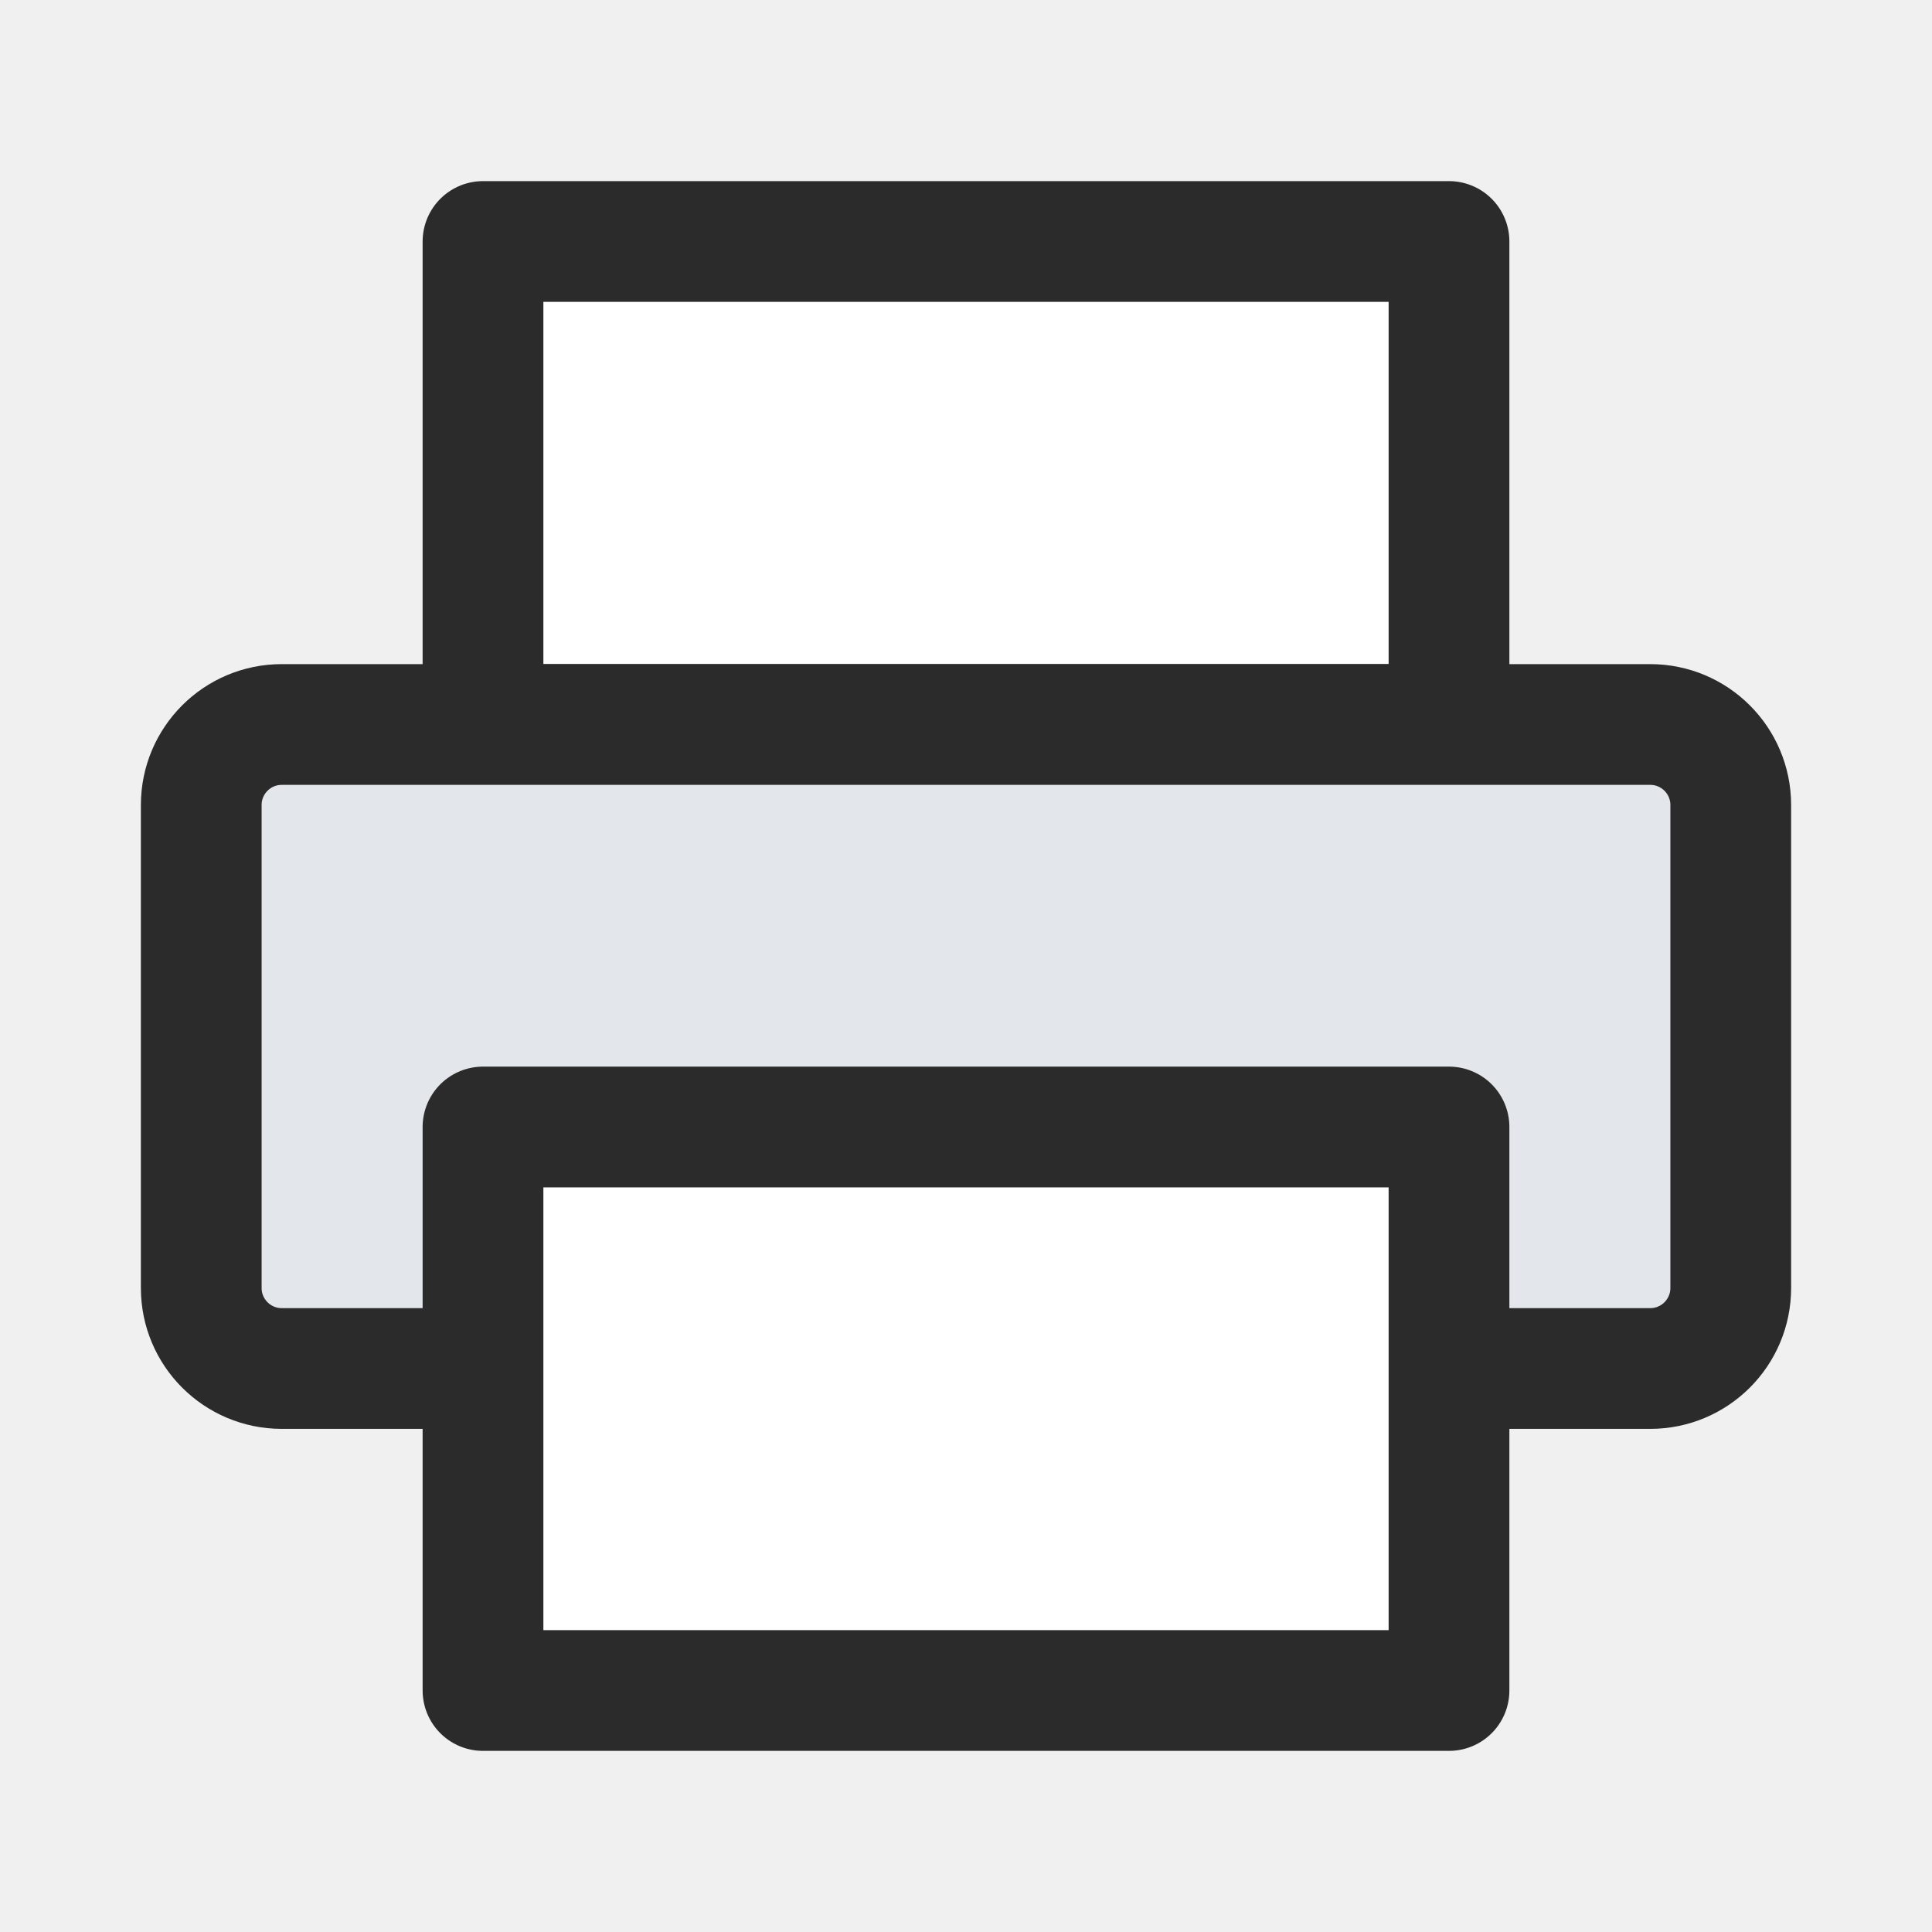
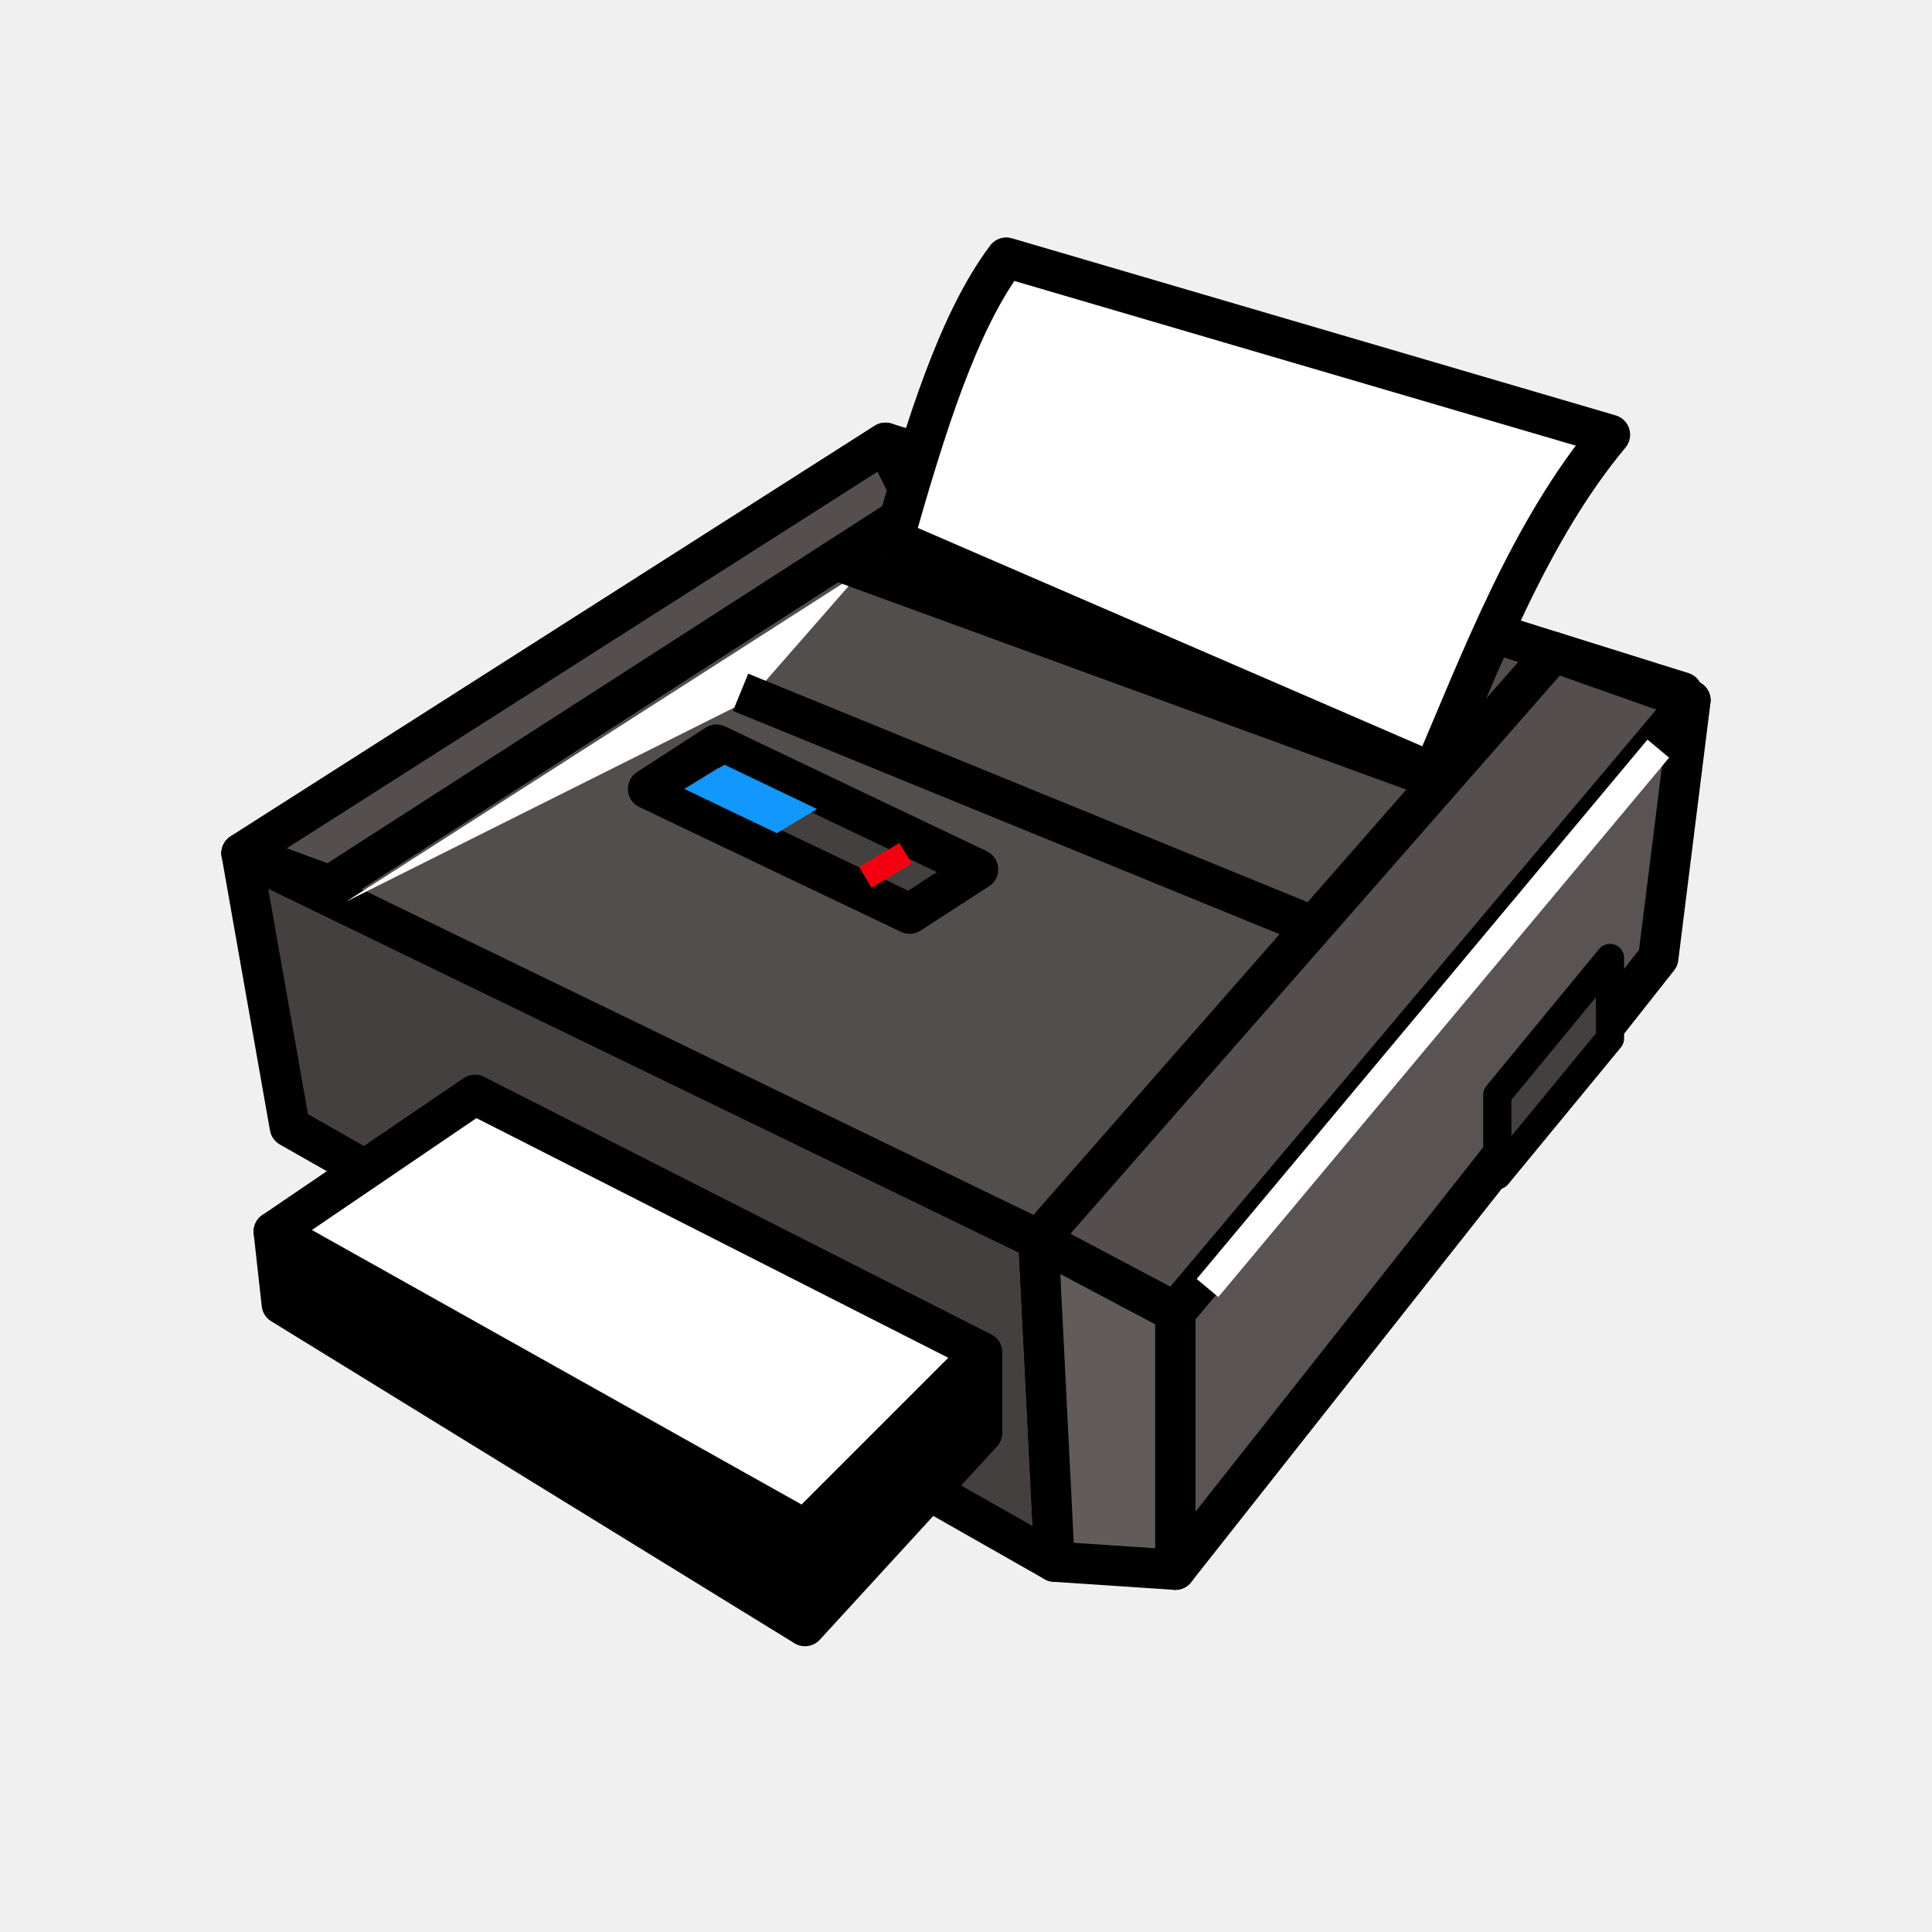
- <svg xmlns="http://www.w3.org/2000/svg" width="24" height="24" viewBox="0 0 24 24" fill="none">
-   <rect x="6" y="3" width="12" height="6" fill="#ffffff" stroke="#2b2b2b" stroke-width="1.5" stroke-linecap="round" stroke-linejoin="round" />
-   <rect x="2.5" y="9" width="19" height="8" rx="1" fill="#e3e6ea" stroke="#2b2b2b" stroke-width="1.5" stroke-linecap="round" stroke-linejoin="round" />
-   <rect x="6" y="14" width="12" height="7" fill="#ffffff" stroke="#2b2b2b" stroke-width="1.5" stroke-linecap="round" stroke-linejoin="round" />
+ <svg xmlns="http://www.w3.org/2000/svg" width="24" height="24" viewBox="0 0 24 24">
+   <g stroke="#000" stroke-width=".5" stroke-linejoin="round">
+     <path d="M3 10.6L12.9 15.4L13.1 19.4L3.6 14Z" fill="#44403F" />
+     <path d="M3 10.6L11 5.5L20.9 8.6L12.9 15.4Z" fill="#524E4C" />
+     <path d="M3 10.6L11 5.5L11.4 6.3L4.1 11Z" fill="#544F4E" />
+     <path d="M4.3 11.2L10.7 7.1L9.3 8.7Z" fill="#fff" stroke="none" />
+     <path d="M11.1 6.7C11.5 5.3 11.9 4 12.5 3.2L20 5.4C19 6.6 18.4 8.2 17.8 9.6Z" fill="#fff" />
+     <path d="M10.5 7L17.9 9.7M9.2 8.6L16.3 11.5" fill="none" />
+     <path d="M8.9 9.25L12.15 10.8L11.3 11.35L8.05 9.8Z" fill="#44403F" />
+     <path d="M9 9.5L10.15 10.05L9.65 10.35L8.5 9.8Z" fill="#1297FC" stroke="none" />
+     <path d="M11.25 10.6L10.75 10.9" stroke="#F50010" stroke-width=".3" />
+     <path d="M12.9 15.4L19.3 8.1L21 8.7L14.6 16.3Z" fill="#544F4E" />
+     <path d="M14.6 16.3L21 8.7L20.6 11.9L14.6 19.5Z" fill="#595453" />
+     <path d="M12.9 15.4L14.6 16.3L14.6 19.5L13.1 19.4Z" fill="#615C5A" />
+     <path d="M15 16L20.6 9.3" stroke="#fff" stroke-width=".35" />
+     <path d="M18.6 13.6L20 11.9V12.9L18.6 14.6Z" fill="#44403F" stroke-width=".35" />
+     <path d="M3.4 15.3L3.5 16.2L10 20.2L12.2 17.8L12.2 16.8L10 19Z" fill="#000" />
+     <path d="M3.4 15.3L5.9 13.6L12.2 16.8L10 19Z" fill="#fff" />
+   </g>
</svg>
